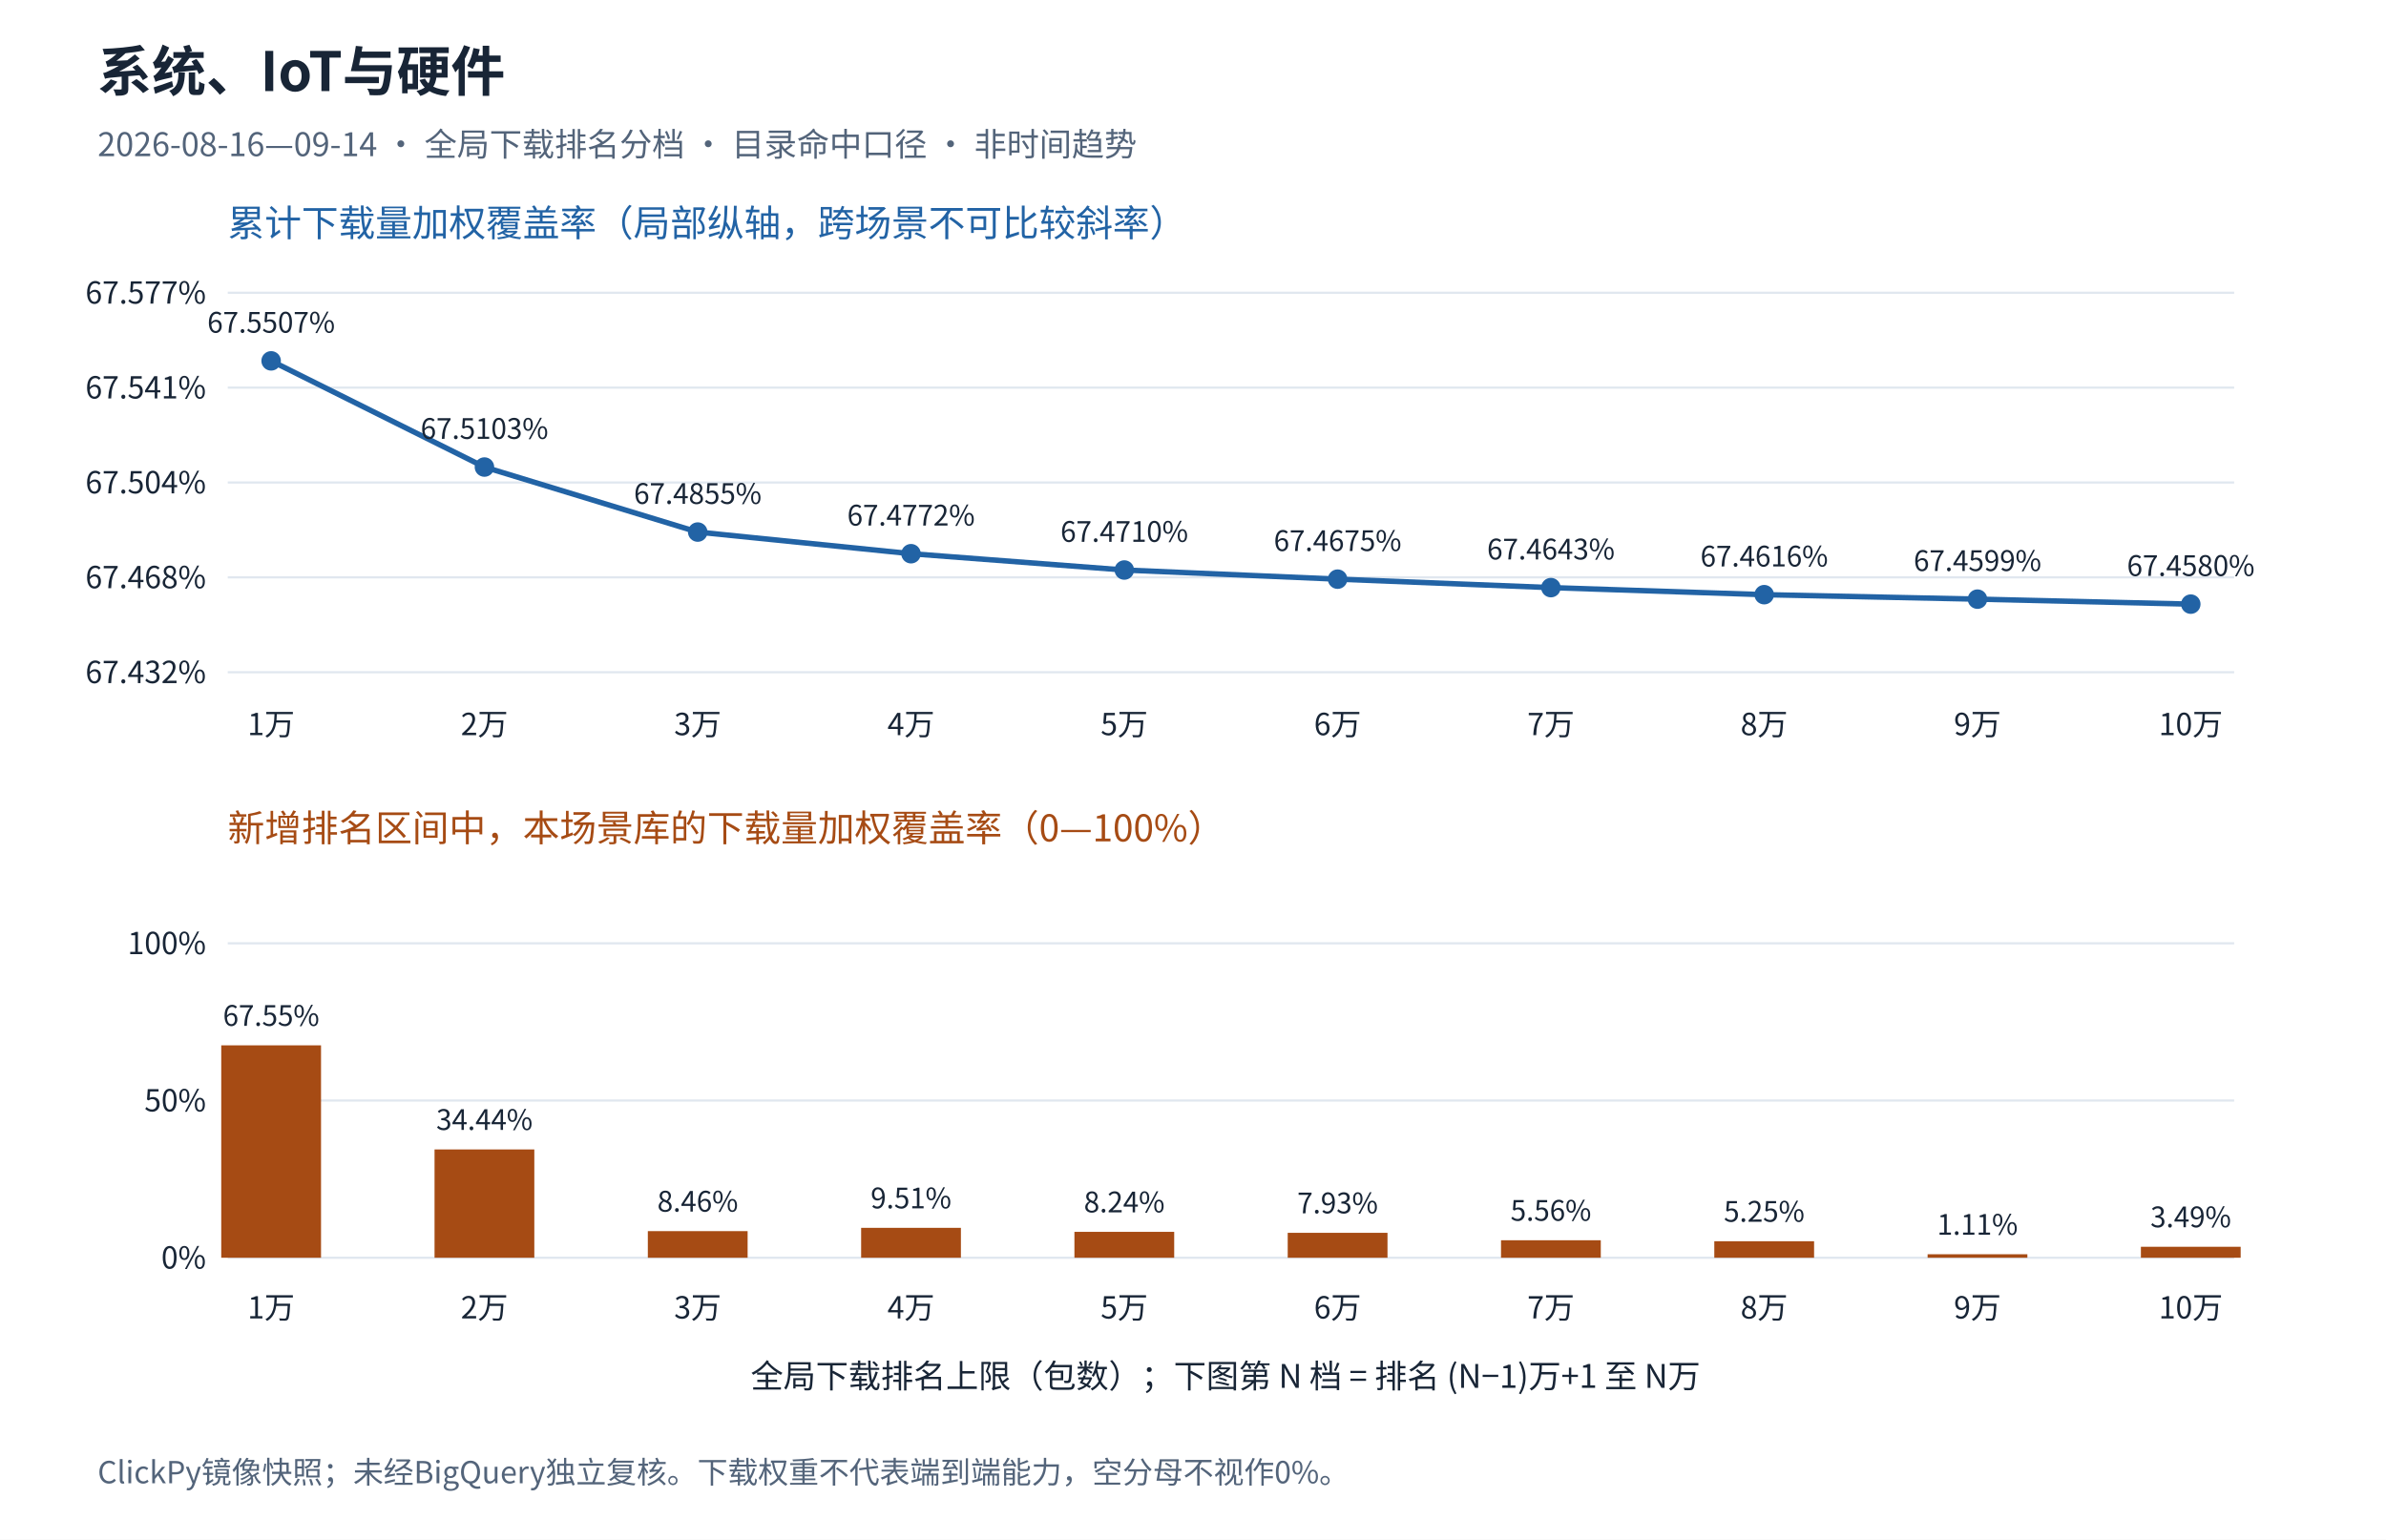
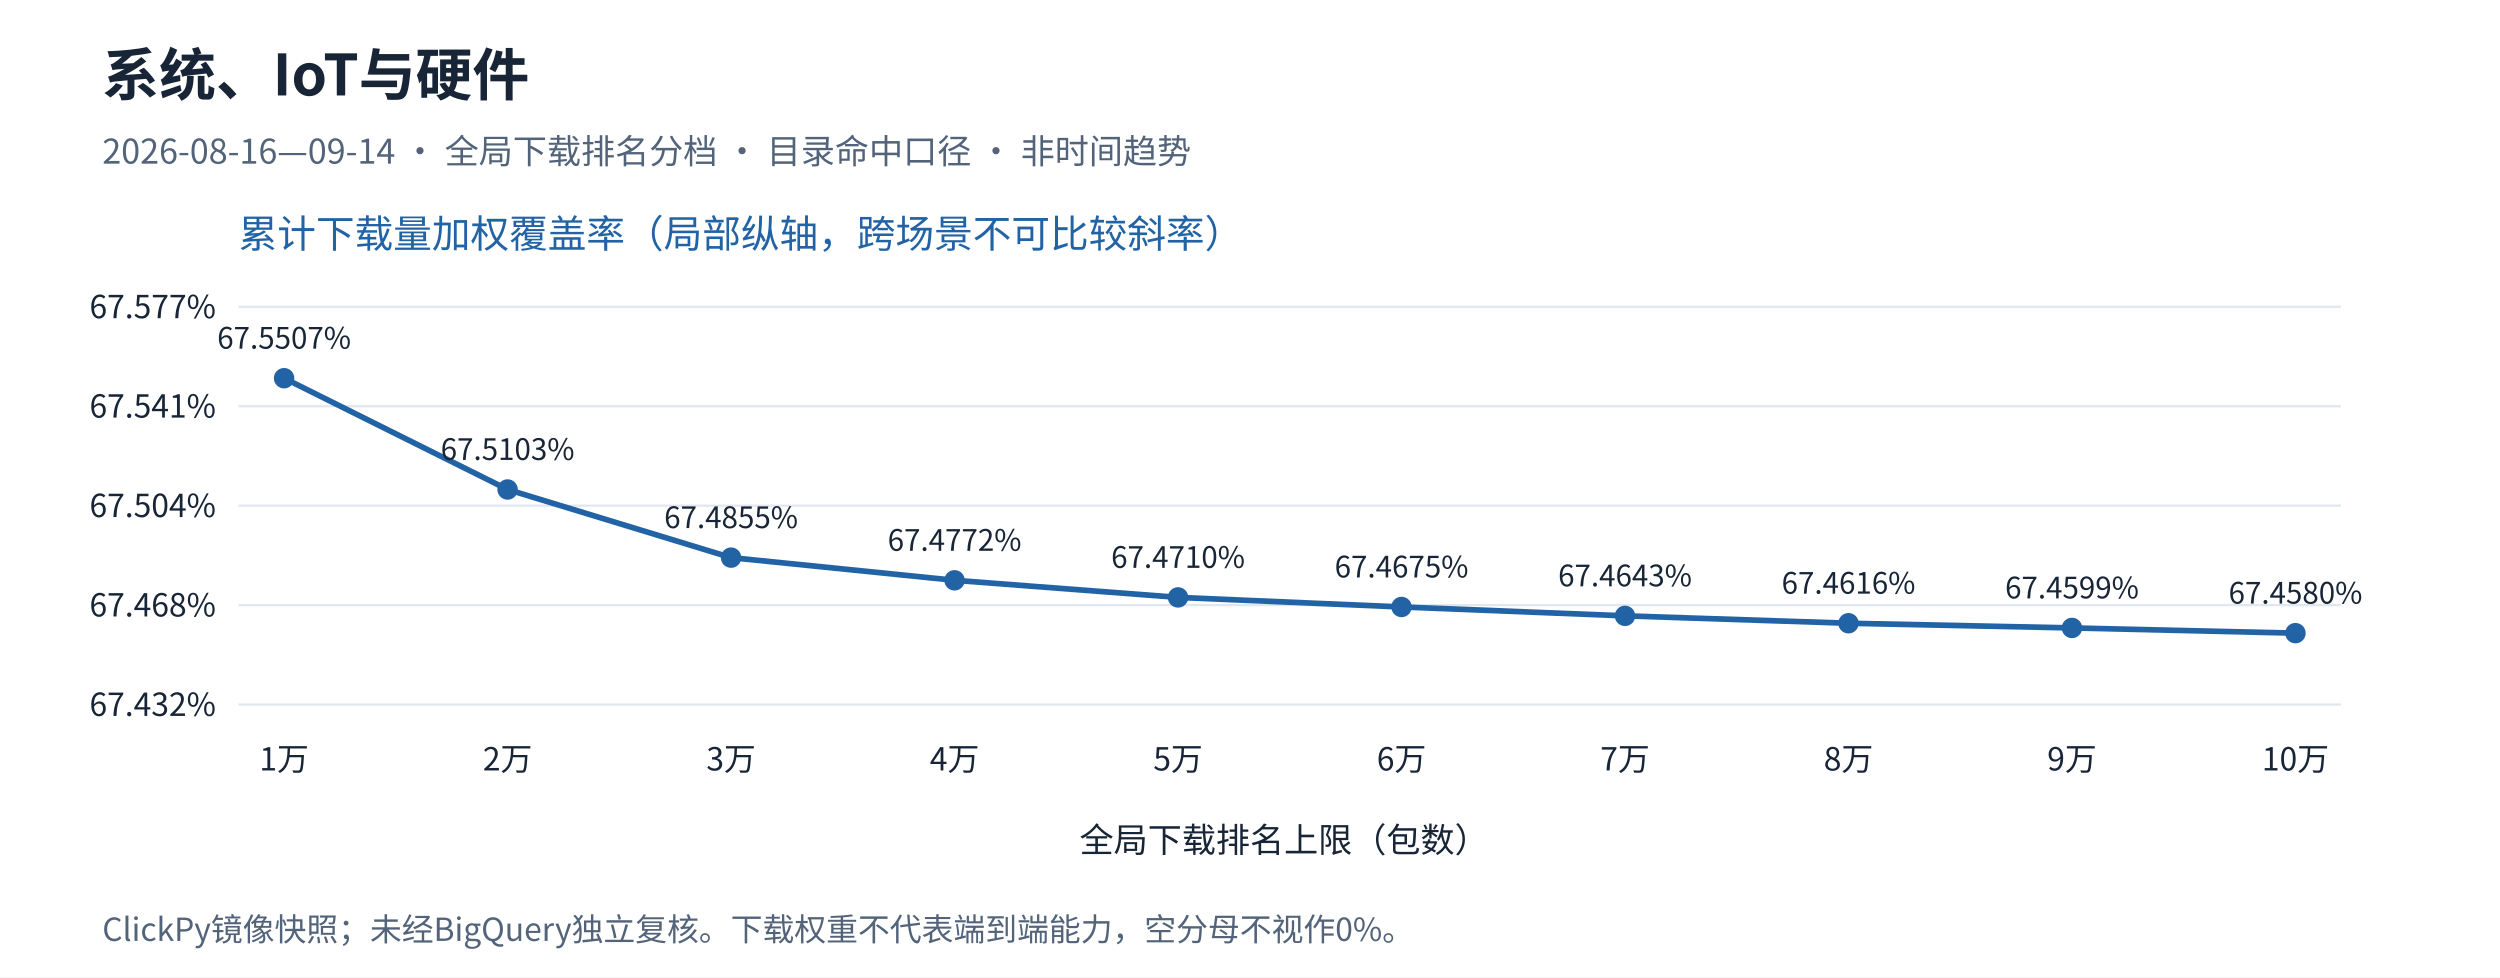
- <svg xmlns="http://www.w3.org/2000/svg" width="1100" height="710" viewBox="0 0 1100 710" role="img" aria-labelledby="title desc">
-   <rect width="1100" height="710" fill="white" />
+ <svg xmlns="http://www.w3.org/2000/svg" width="1100" height="430" viewBox="0 0 1100 430" role="img" aria-labelledby="title desc">
+   <rect width="1100" height="430" fill="white" />
  <g font-family="Microsoft YaHei, Noto Sans CJK SC, sans-serif" fill="#182536">
    <text x="45" y="42" font-size="25" font-weight="700">系统、IoT与硬件</text>
    <text x="45" y="72" font-size="15" fill="#53647a">2026-08-16—09-14 · 全局下载排名分档 · 目录命中口径 · 非时间趋势</text>
    <text x="105" y="109" font-size="17" fill="#2263a5">累计下载量加权覆盖率（局部纵轴，跨场景不可比较斜率）</text>
    <path d="M105,310H1030" stroke="#e0e7ef" />
    <text x="95" y="315" text-anchor="end" font-size="14">67.432%</text>
    <path d="M105,266.25H1030" stroke="#e0e7ef" />
    <text x="95" y="271.25" text-anchor="end" font-size="14">67.468%</text>
    <path d="M105,222.5H1030" stroke="#e0e7ef" />
    <text x="95" y="227.5" text-anchor="end" font-size="14">67.504%</text>
    <path d="M105,178.75H1030" stroke="#e0e7ef" />
    <text x="95" y="183.75" text-anchor="end" font-size="14">67.541%</text>
    <path d="M105,135H1030" stroke="#e0e7ef" />
    <text x="95" y="140" text-anchor="end" font-size="14">67.577%</text>
    <polyline points="125,166.41 223.333,215.377 321.667,245.36 420,255.34 518.333,262.861 616.667,267.072 715,270.976 813.333,274.228 911.667,276.292 1010,278.59" fill="none" stroke="#2263a5" stroke-width="2.5" />
    <circle cx="125" cy="166.41" r="4.5" fill="#2263a5" />
    <text x="125" y="153.41" text-anchor="middle" font-size="13">67.5507%</text>
    <circle cx="223.333" cy="215.377" r="4.5" fill="#2263a5" />
    <text x="223.333" y="202.377" text-anchor="middle" font-size="13">67.5103%</text>
    <circle cx="321.667" cy="245.36" r="4.5" fill="#2263a5" />
    <text x="321.667" y="232.36" text-anchor="middle" font-size="13">67.4855%</text>
    <circle cx="420" cy="255.34" r="4.5" fill="#2263a5" />
    <text x="420" y="242.34" text-anchor="middle" font-size="13">67.4772%</text>
    <circle cx="518.333" cy="262.861" r="4.5" fill="#2263a5" />
    <text x="518.333" y="249.861" text-anchor="middle" font-size="13">67.4710%</text>
    <circle cx="616.667" cy="267.072" r="4.5" fill="#2263a5" />
    <text x="616.667" y="254.072" text-anchor="middle" font-size="13">67.4675%</text>
    <circle cx="715" cy="270.976" r="4.5" fill="#2263a5" />
    <text x="715" y="257.976" text-anchor="middle" font-size="13">67.4643%</text>
    <circle cx="813.333" cy="274.228" r="4.5" fill="#2263a5" />
    <text x="813.333" y="261.228" text-anchor="middle" font-size="13">67.4616%</text>
    <circle cx="911.667" cy="276.292" r="4.5" fill="#2263a5" />
    <text x="911.667" y="263.292" text-anchor="middle" font-size="13">67.4599%</text>
    <circle cx="1010" cy="278.59" r="4.5" fill="#2263a5" />
    <text x="1010" y="265.59" text-anchor="middle" font-size="13">67.4580%</text>
-     <text x="105" y="388" font-size="17" fill="#a64b14">新增排名区间中，本场景库的下载量加权覆盖率（0—100%）</text>
-     <path d="M105,580H1030" stroke="#e0e7ef" />
-     <text x="95" y="585" text-anchor="end" font-size="14">0%</text>
-     <path d="M105,507.5H1030" stroke="#e0e7ef" />
-     <text x="95" y="512.5" text-anchor="end" font-size="14">50%</text>
-     <path d="M105,435H1030" stroke="#e0e7ef" />
-     <text x="95" y="440" text-anchor="end" font-size="14">100%</text>
-     <rect x="102" y="482.051" width="46" height="97.949" fill="#a64b14" />
-     <text x="125" y="473.051" text-anchor="middle" font-size="13">67.55%</text>
-     <text x="125" y="608" text-anchor="middle" font-size="14">1万</text>
    <text x="125" y="339" text-anchor="middle" font-size="14">1万</text>
-     <rect x="200.333" y="530.056" width="46" height="49.944" fill="#a64b14" />
-     <text x="223.333" y="521.056" text-anchor="middle" font-size="13">34.44%</text>
-     <text x="223.333" y="608" text-anchor="middle" font-size="14">2万</text>
    <text x="223.333" y="339" text-anchor="middle" font-size="14">2万</text>
-     <rect x="298.667" y="567.726" width="46" height="12.274" fill="#a64b14" />
-     <text x="321.667" y="558.726" text-anchor="middle" font-size="13">8.46%</text>
-     <text x="321.667" y="608" text-anchor="middle" font-size="14">3万</text>
    <text x="321.667" y="339" text-anchor="middle" font-size="14">3万</text>
-     <rect x="397" y="566.209" width="46" height="13.791" fill="#a64b14" />
-     <text x="420" y="557.209" text-anchor="middle" font-size="13">9.51%</text>
-     <text x="420" y="608" text-anchor="middle" font-size="14">4万</text>
    <text x="420" y="339" text-anchor="middle" font-size="14">4万</text>
-     <rect x="495.333" y="568.057" width="46" height="11.943" fill="#a64b14" />
-     <text x="518.333" y="559.057" text-anchor="middle" font-size="13">8.24%</text>
-     <text x="518.333" y="608" text-anchor="middle" font-size="14">5万</text>
    <text x="518.333" y="339" text-anchor="middle" font-size="14">5万</text>
-     <rect x="593.667" y="568.505" width="46" height="11.495" fill="#a64b14" />
-     <text x="616.667" y="559.505" text-anchor="middle" font-size="13">7.93%</text>
-     <text x="616.667" y="608" text-anchor="middle" font-size="14">6万</text>
    <text x="616.667" y="339" text-anchor="middle" font-size="14">6万</text>
-     <rect x="692" y="571.935" width="46" height="8.065" fill="#a64b14" />
-     <text x="715" y="562.935" text-anchor="middle" font-size="13">5.56%</text>
-     <text x="715" y="608" text-anchor="middle" font-size="14">7万</text>
    <text x="715" y="339" text-anchor="middle" font-size="14">7万</text>
-     <rect x="790.333" y="572.388" width="46" height="7.612" fill="#a64b14" />
-     <text x="813.333" y="563.388" text-anchor="middle" font-size="13">5.25%</text>
-     <text x="813.333" y="608" text-anchor="middle" font-size="14">8万</text>
    <text x="813.333" y="339" text-anchor="middle" font-size="14">8万</text>
-     <rect x="888.667" y="578.391" width="46" height="1.609" fill="#a64b14" />
-     <text x="911.667" y="569.391" text-anchor="middle" font-size="13">1.11%</text>
-     <text x="911.667" y="608" text-anchor="middle" font-size="14">9万</text>
    <text x="911.667" y="339" text-anchor="middle" font-size="14">9万</text>
-     <rect x="987" y="574.941" width="46" height="5.059" fill="#a64b14" />
-     <text x="1010" y="565.941" text-anchor="middle" font-size="13">3.49%</text>
-     <text x="1010" y="608" text-anchor="middle" font-size="14">10万</text>
    <text x="1010" y="339" text-anchor="middle" font-size="14">10万</text>
-     <text x="565" y="640" text-anchor="middle" font-size="15">全局下载排名上限（包数）；下图第 N 档 = 排名 (N−1)万+1 至 N万</text>
-     <text x="45" y="684" font-size="14" fill="#53647a">ClickPy镜像快照；未经BigQuery独立复核。下载权重不代表端到端能力，空分母不视作0%。</text>
+     <text x="565" y="375" text-anchor="middle" font-size="15">全局下载排名上限（包数）</text>
+     <text x="45" y="414" font-size="14" fill="#53647a">ClickPy镜像快照；未经BigQuery独立复核。下载权重不代表端到端能力，空分母不视作0%。</text>
  </g>
</svg>
